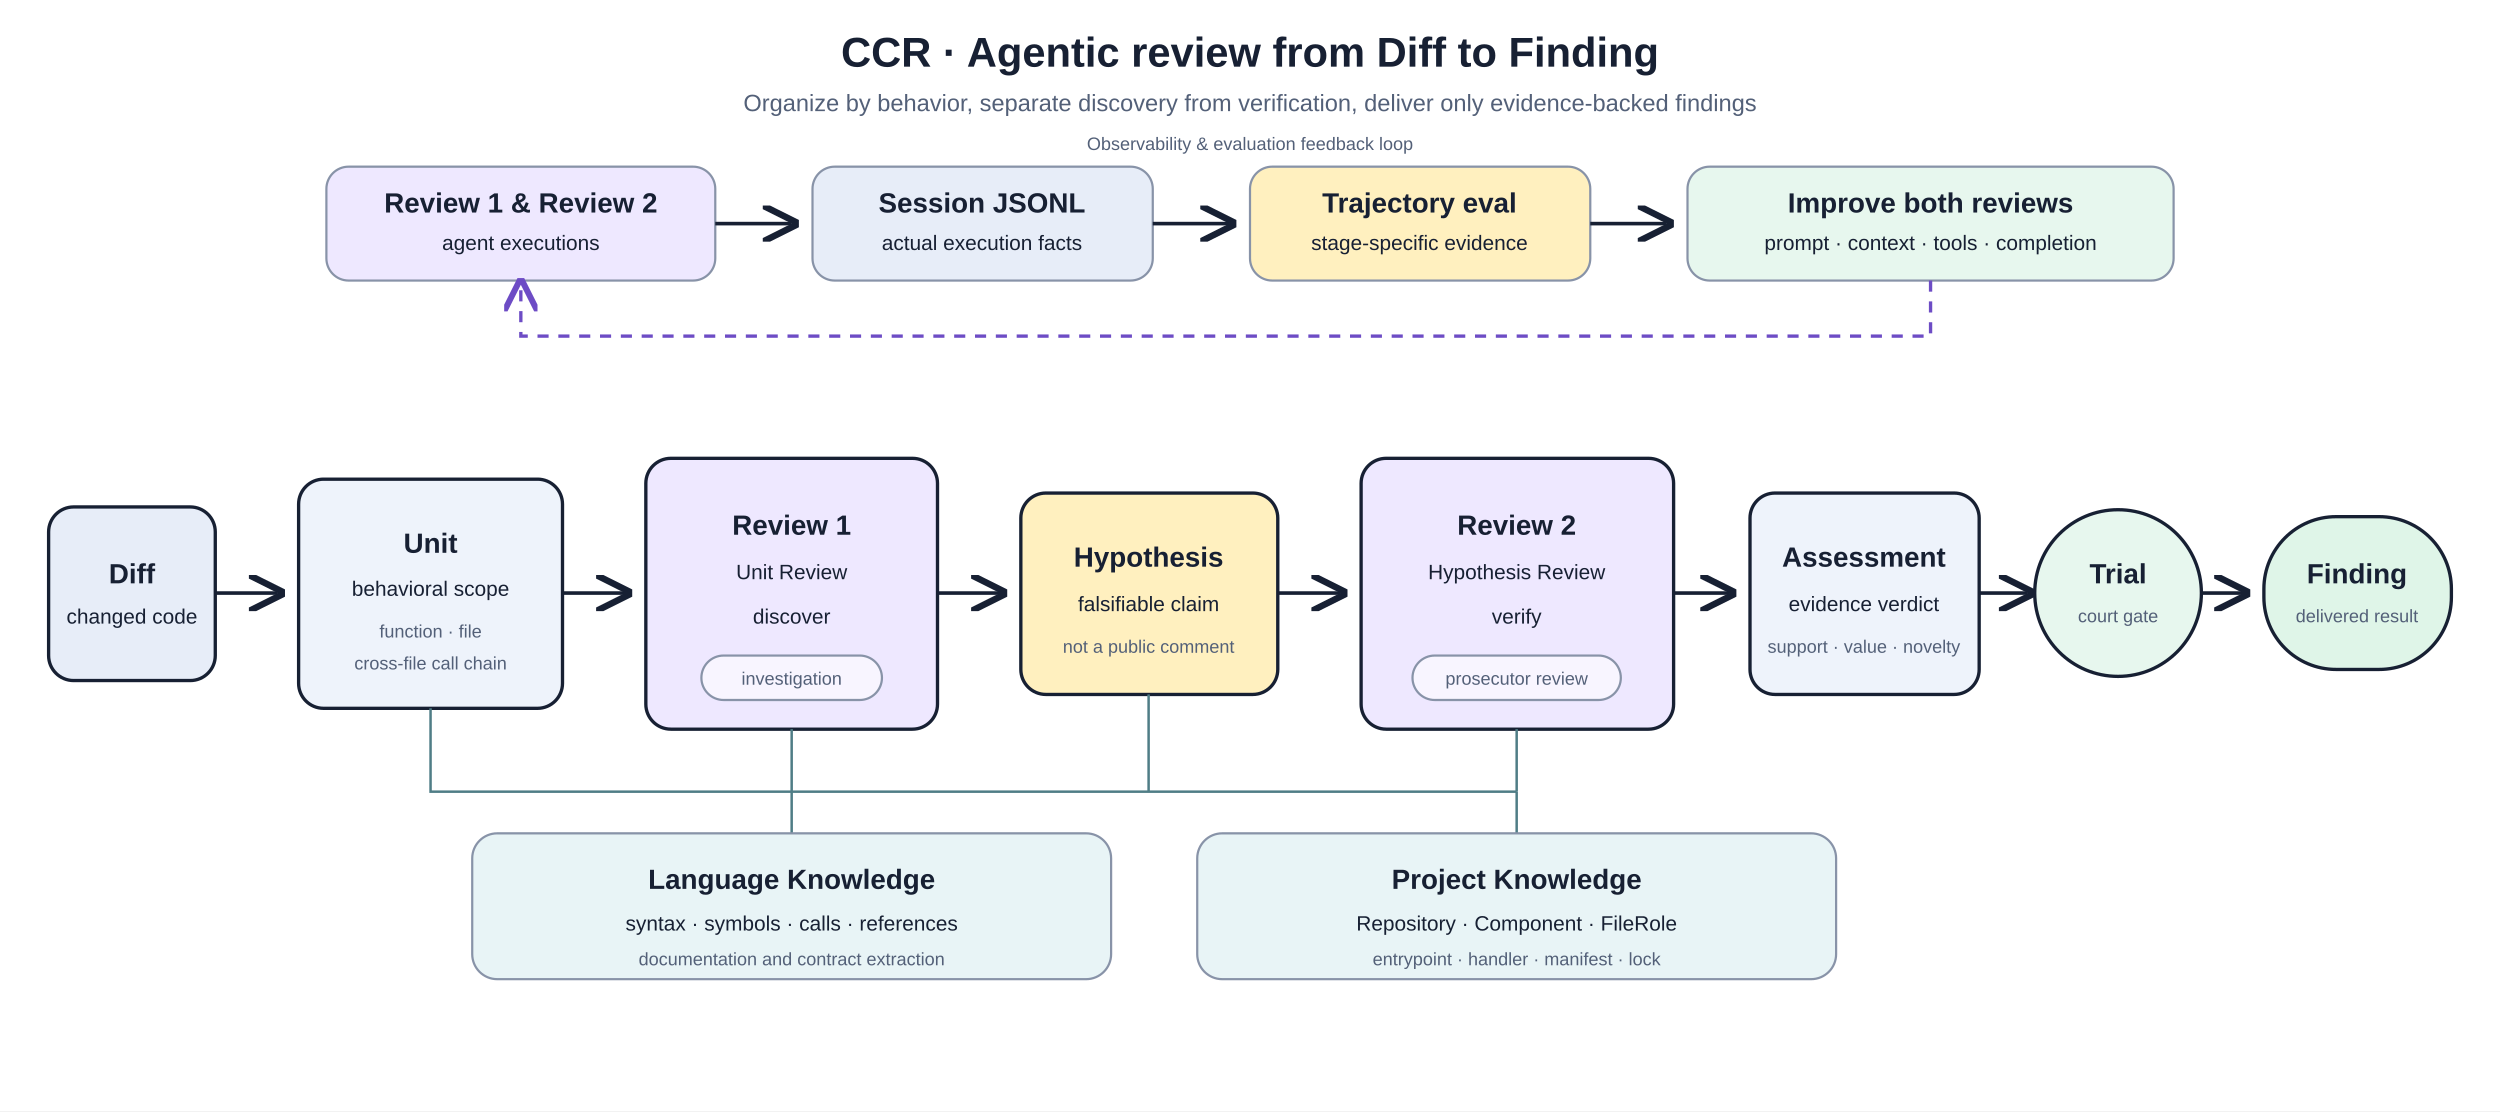
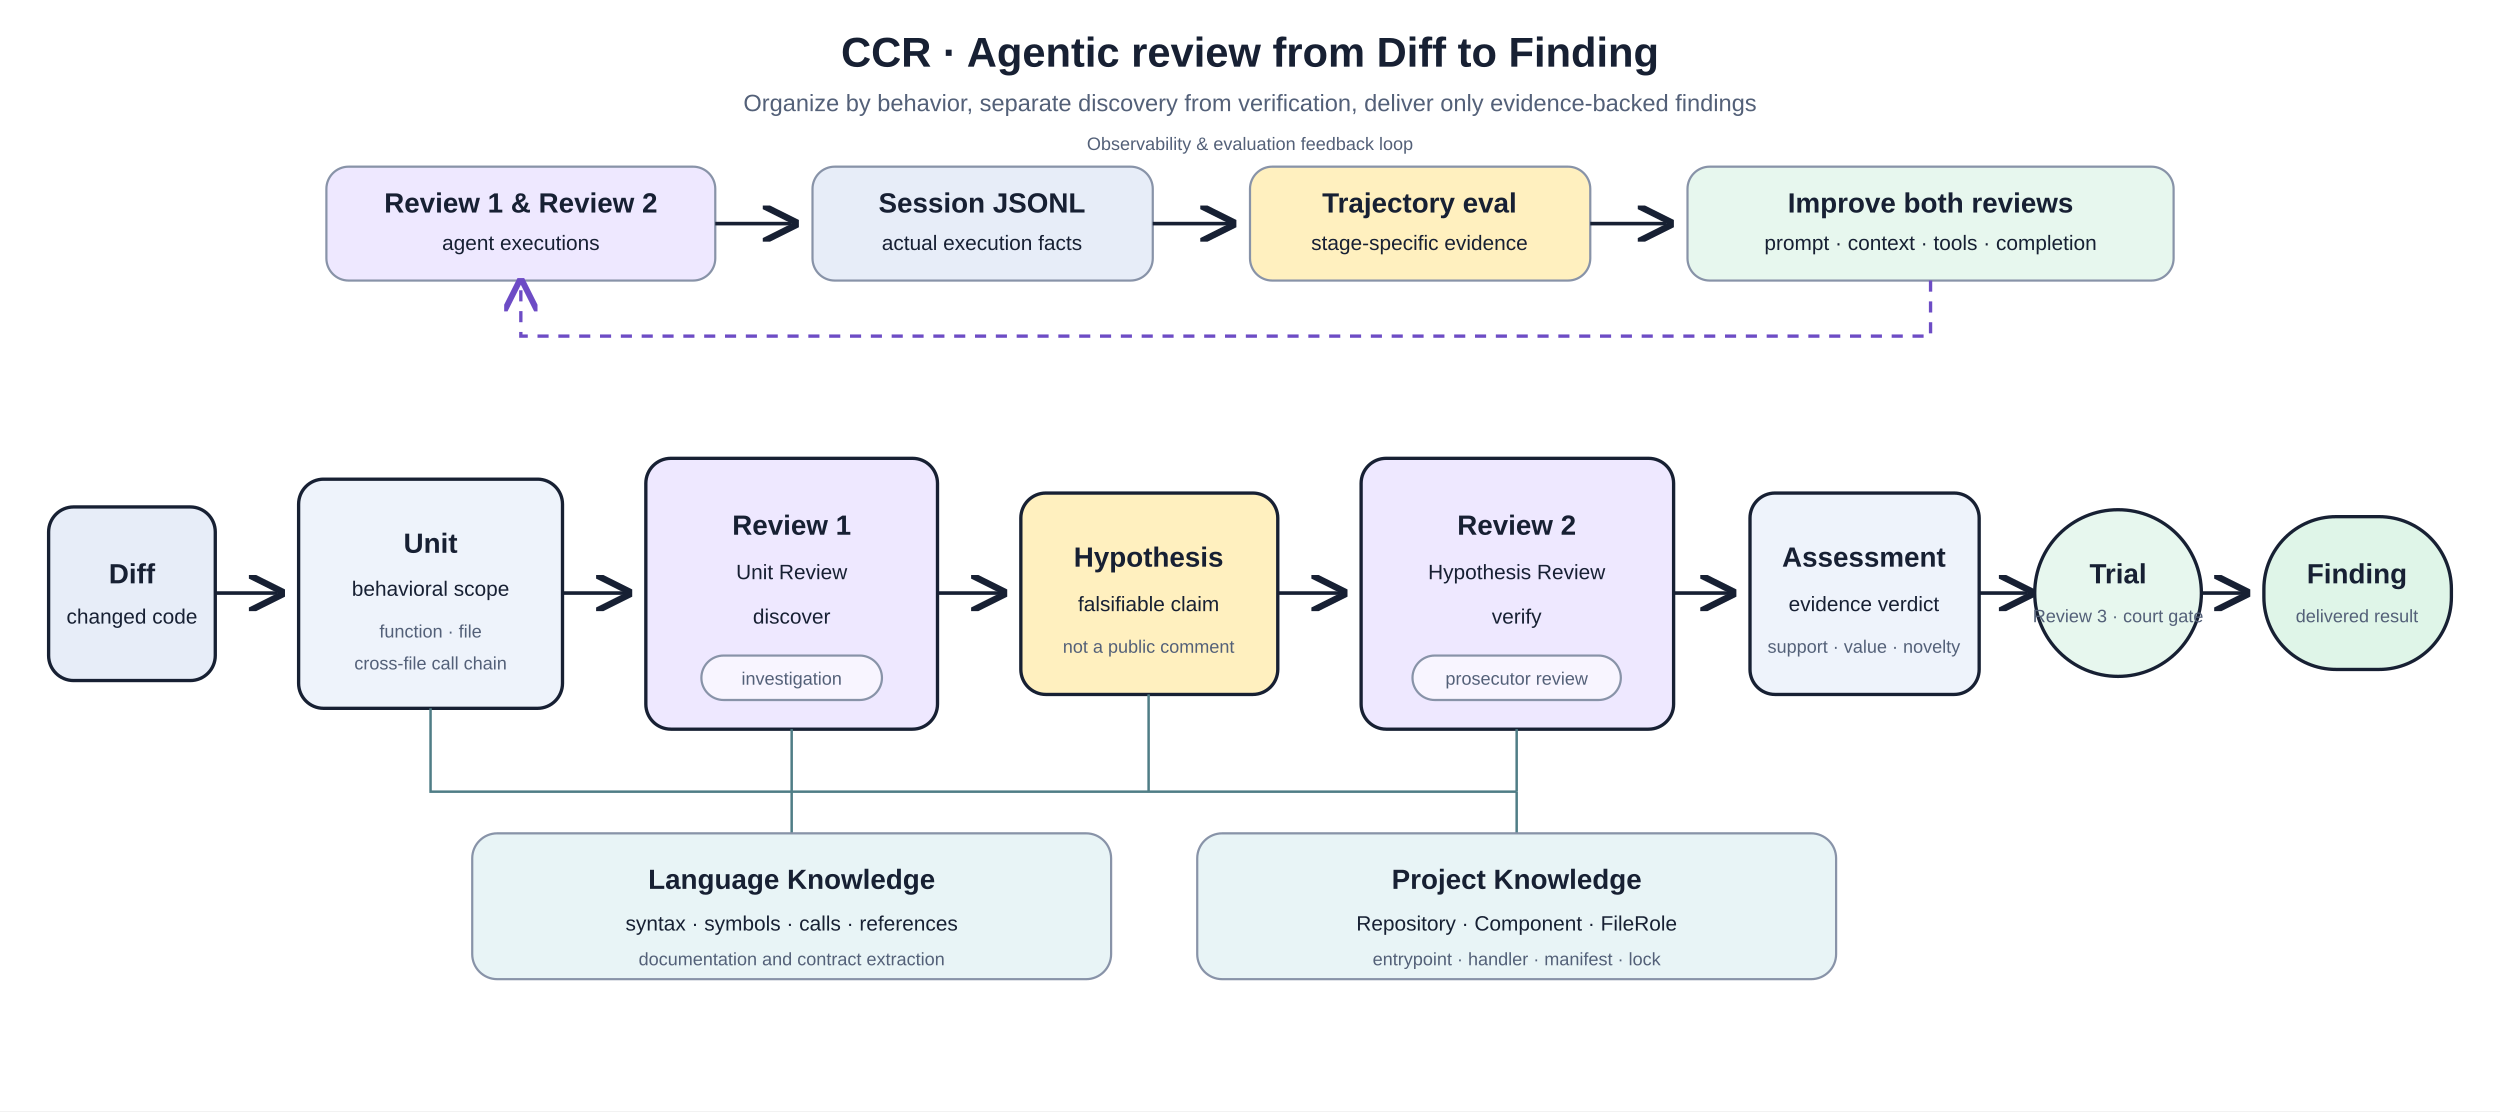
<svg xmlns="http://www.w3.org/2000/svg" width="1800" height="800" viewBox="0 0 1800 800">
  <defs>
    <marker id="arrow" markerWidth="10" markerHeight="10" refX="8" refY="5" orient="auto">
      <path d="M0,0 L10,5 L0,10" fill="none" stroke="#172033" stroke-width="1.8" />
    </marker>
    <marker id="feedback-arrow" markerWidth="10" markerHeight="10" refX="8" refY="5" orient="auto">
      <path d="M0,0 L10,5 L0,10" fill="none" stroke="#6d4cc5" stroke-width="1.8" />
    </marker>
    <style>
      text {
        font-family: -apple-system, BlinkMacSystemFont, "Segoe UI", "PingFang SC", Arial, sans-serif;
        fill: #172033;
      }
      .title { font-size: 30px; font-weight: 700; }
      .subtitle { font-size: 17px; fill: #536078; }
      .label { font-size: 20px; font-weight: 700; }
      .small { font-size: 15px; }
      .tiny { font-size: 13px; fill: #536078; }
      .box { stroke: #172033; stroke-width: 2.4; }
      .soft-box { stroke: #8893a8; stroke-width: 1.6; }
      .flow { fill: none; stroke: #172033; stroke-width: 2.6; marker-end: url(#arrow); }
      .knowledge-line { fill: none; stroke: #4f7d86; stroke-width: 1.8; }
      .feedback-flow {
        fill: none;
        stroke: #6d4cc5;
        stroke-width: 2.4;
        stroke-dasharray: 8 7;
        marker-end: url(#feedback-arrow);
      }
    </style>
  </defs>
  <rect width="1800" height="800" fill="#ffffff" />
  <text x="900" y="48" text-anchor="middle" class="title">CCR · Agentic review from Diff to Finding</text>
  <text x="900" y="80" text-anchor="middle" class="subtitle">
    Organize by behavior, separate discovery from verification, deliver only evidence-backed findings
  </text>
  <text x="900" y="108" text-anchor="middle" class="tiny">Observability &amp; evaluation feedback loop</text>
  <rect x="235" y="120" width="280" height="82" rx="16" fill="#eee8ff" class="soft-box" />
  <text x="375" y="153" text-anchor="middle" class="label">Review 1 &amp; Review 2</text>
  <text x="375" y="180" text-anchor="middle" class="small">agent executions</text>
  <line x1="515" y1="161" x2="570" y2="161" class="flow" />
  <rect x="585" y="120" width="245" height="82" rx="16" fill="#e7edf8" class="soft-box" />
  <text x="707" y="153" text-anchor="middle" class="label">Session JSONL</text>
  <text x="707" y="180" text-anchor="middle" class="small">actual execution facts</text>
  <line x1="830" y1="161" x2="885" y2="161" class="flow" />
  <rect x="900" y="120" width="245" height="82" rx="16" fill="#fff0bf" class="soft-box" />
  <text x="1022" y="153" text-anchor="middle" class="label">Trajectory eval</text>
  <text x="1022" y="180" text-anchor="middle" class="small">stage-specific evidence</text>
  <line x1="1145" y1="161" x2="1200" y2="161" class="flow" />
  <rect x="1215" y="120" width="350" height="82" rx="16" fill="#e7f7ee" class="soft-box" />
  <text x="1390" y="153" text-anchor="middle" class="label">Improve both reviews</text>
  <text x="1390" y="180" text-anchor="middle" class="small">prompt · context · tools · completion</text>
  <path d="M1390 202 V242 H375 V205" class="feedback-flow" />
  <g transform="translate(0 180)">
    <rect x="35" y="185" width="120" height="125" rx="18" fill="#e7edf8" class="box" />
    <text x="95" y="240" text-anchor="middle" class="label">Diff</text>
    <text x="95" y="269" text-anchor="middle" class="small">changed code</text>
    <line x1="155" y1="247" x2="200" y2="247" class="flow" />
    <rect x="215" y="165" width="190" height="165" rx="18" fill="#eef3fb" class="box" />
    <text x="310" y="218" text-anchor="middle" class="label">Unit</text>
    <text x="310" y="249" text-anchor="middle" class="small">behavioral scope</text>
    <text x="310" y="279" text-anchor="middle" class="tiny">function · file</text>
    <text x="310" y="302" text-anchor="middle" class="tiny">cross-file call chain</text>
    <line x1="405" y1="247" x2="450" y2="247" class="flow" />
    <rect x="465" y="150" width="210" height="195" rx="18" fill="#eee8ff" class="box" />
    <text x="570" y="205" text-anchor="middle" class="label">Review 1</text>
    <text x="570" y="237" text-anchor="middle" class="small">Unit Review</text>
    <text x="570" y="269" text-anchor="middle" class="small">discover</text>
    <rect x="505" y="292" width="130" height="32" rx="16" fill="#f8f5ff" class="soft-box" />
    <text x="570" y="313" text-anchor="middle" class="tiny">investigation</text>
    <line x1="675" y1="247" x2="720" y2="247" class="flow" />
    <rect x="735" y="175" width="185" height="145" rx="18" fill="#fff0bf" class="box" />
    <text x="827" y="228" text-anchor="middle" class="label">Hypothesis</text>
    <text x="827" y="260" text-anchor="middle" class="small">falsifiable claim</text>
    <text x="827" y="290" text-anchor="middle" class="tiny">not a public comment</text>
    <line x1="920" y1="247" x2="965" y2="247" class="flow" />
    <rect x="980" y="150" width="225" height="195" rx="18" fill="#eee8ff" class="box" />
    <text x="1092" y="205" text-anchor="middle" class="label">Review 2</text>
    <text x="1092" y="237" text-anchor="middle" class="small">Hypothesis Review</text>
    <text x="1092" y="269" text-anchor="middle" class="small">verify</text>
    <rect x="1017" y="292" width="150" height="32" rx="16" fill="#f8f5ff" class="soft-box" />
    <text x="1092" y="313" text-anchor="middle" class="tiny">prosecutor review</text>
    <line x1="1205" y1="247" x2="1245" y2="247" class="flow" />
    <rect x="1260" y="175" width="165" height="145" rx="18" fill="#eef3fb" class="box" />
    <text x="1342" y="228" text-anchor="middle" class="label">Assessment</text>
    <text x="1342" y="260" text-anchor="middle" class="small">evidence verdict</text>
    <text x="1342" y="290" text-anchor="middle" class="tiny">support · value · novelty</text>
    <line x1="1425" y1="247" x2="1460" y2="247" class="flow" />
    <circle cx="1525" cy="247" r="60" fill="#e7f7ee" class="box" />
    <text x="1525" y="240" text-anchor="middle" class="label">Trial</text>
-     <text x="1525" y="268" text-anchor="middle" class="tiny">court gate</text>
+     <text x="1525" y="268" text-anchor="middle" class="tiny">Review 3 · court gate</text>
    <line x1="1585" y1="247" x2="1615" y2="247" class="flow" />
    <rect x="1630" y="192" width="135" height="110" rx="52" fill="#dff5e8" class="box" />
    <text x="1697" y="240" text-anchor="middle" class="label">Finding</text>
    <text x="1697" y="268" text-anchor="middle" class="tiny">delivered result</text>
    <path d="M310 330 V390 H1092 M570 345 V390 M827 320 V390 M1092 345 V390" class="knowledge-line" />
    <line x1="570" y1="390" x2="570" y2="420" class="knowledge-line" />
    <line x1="1092" y1="390" x2="1092" y2="420" class="knowledge-line" />
    <rect x="340" y="420" width="460" height="105" rx="18" fill="#e8f4f6" class="soft-box" />
    <text x="570" y="460" text-anchor="middle" class="label">Language Knowledge</text>
    <text x="570" y="490" text-anchor="middle" class="small">syntax · symbols · calls · references</text>
    <text x="570" y="515" text-anchor="middle" class="tiny">documentation and contract extraction</text>
    <rect x="862" y="420" width="460" height="105" rx="18" fill="#e8f4f6" class="soft-box" />
    <text x="1092" y="460" text-anchor="middle" class="label">Project Knowledge</text>
    <text x="1092" y="490" text-anchor="middle" class="small">Repository · Component · FileRole</text>
    <text x="1092" y="515" text-anchor="middle" class="tiny">entrypoint · handler · manifest · lock</text>
  </g>
</svg>
